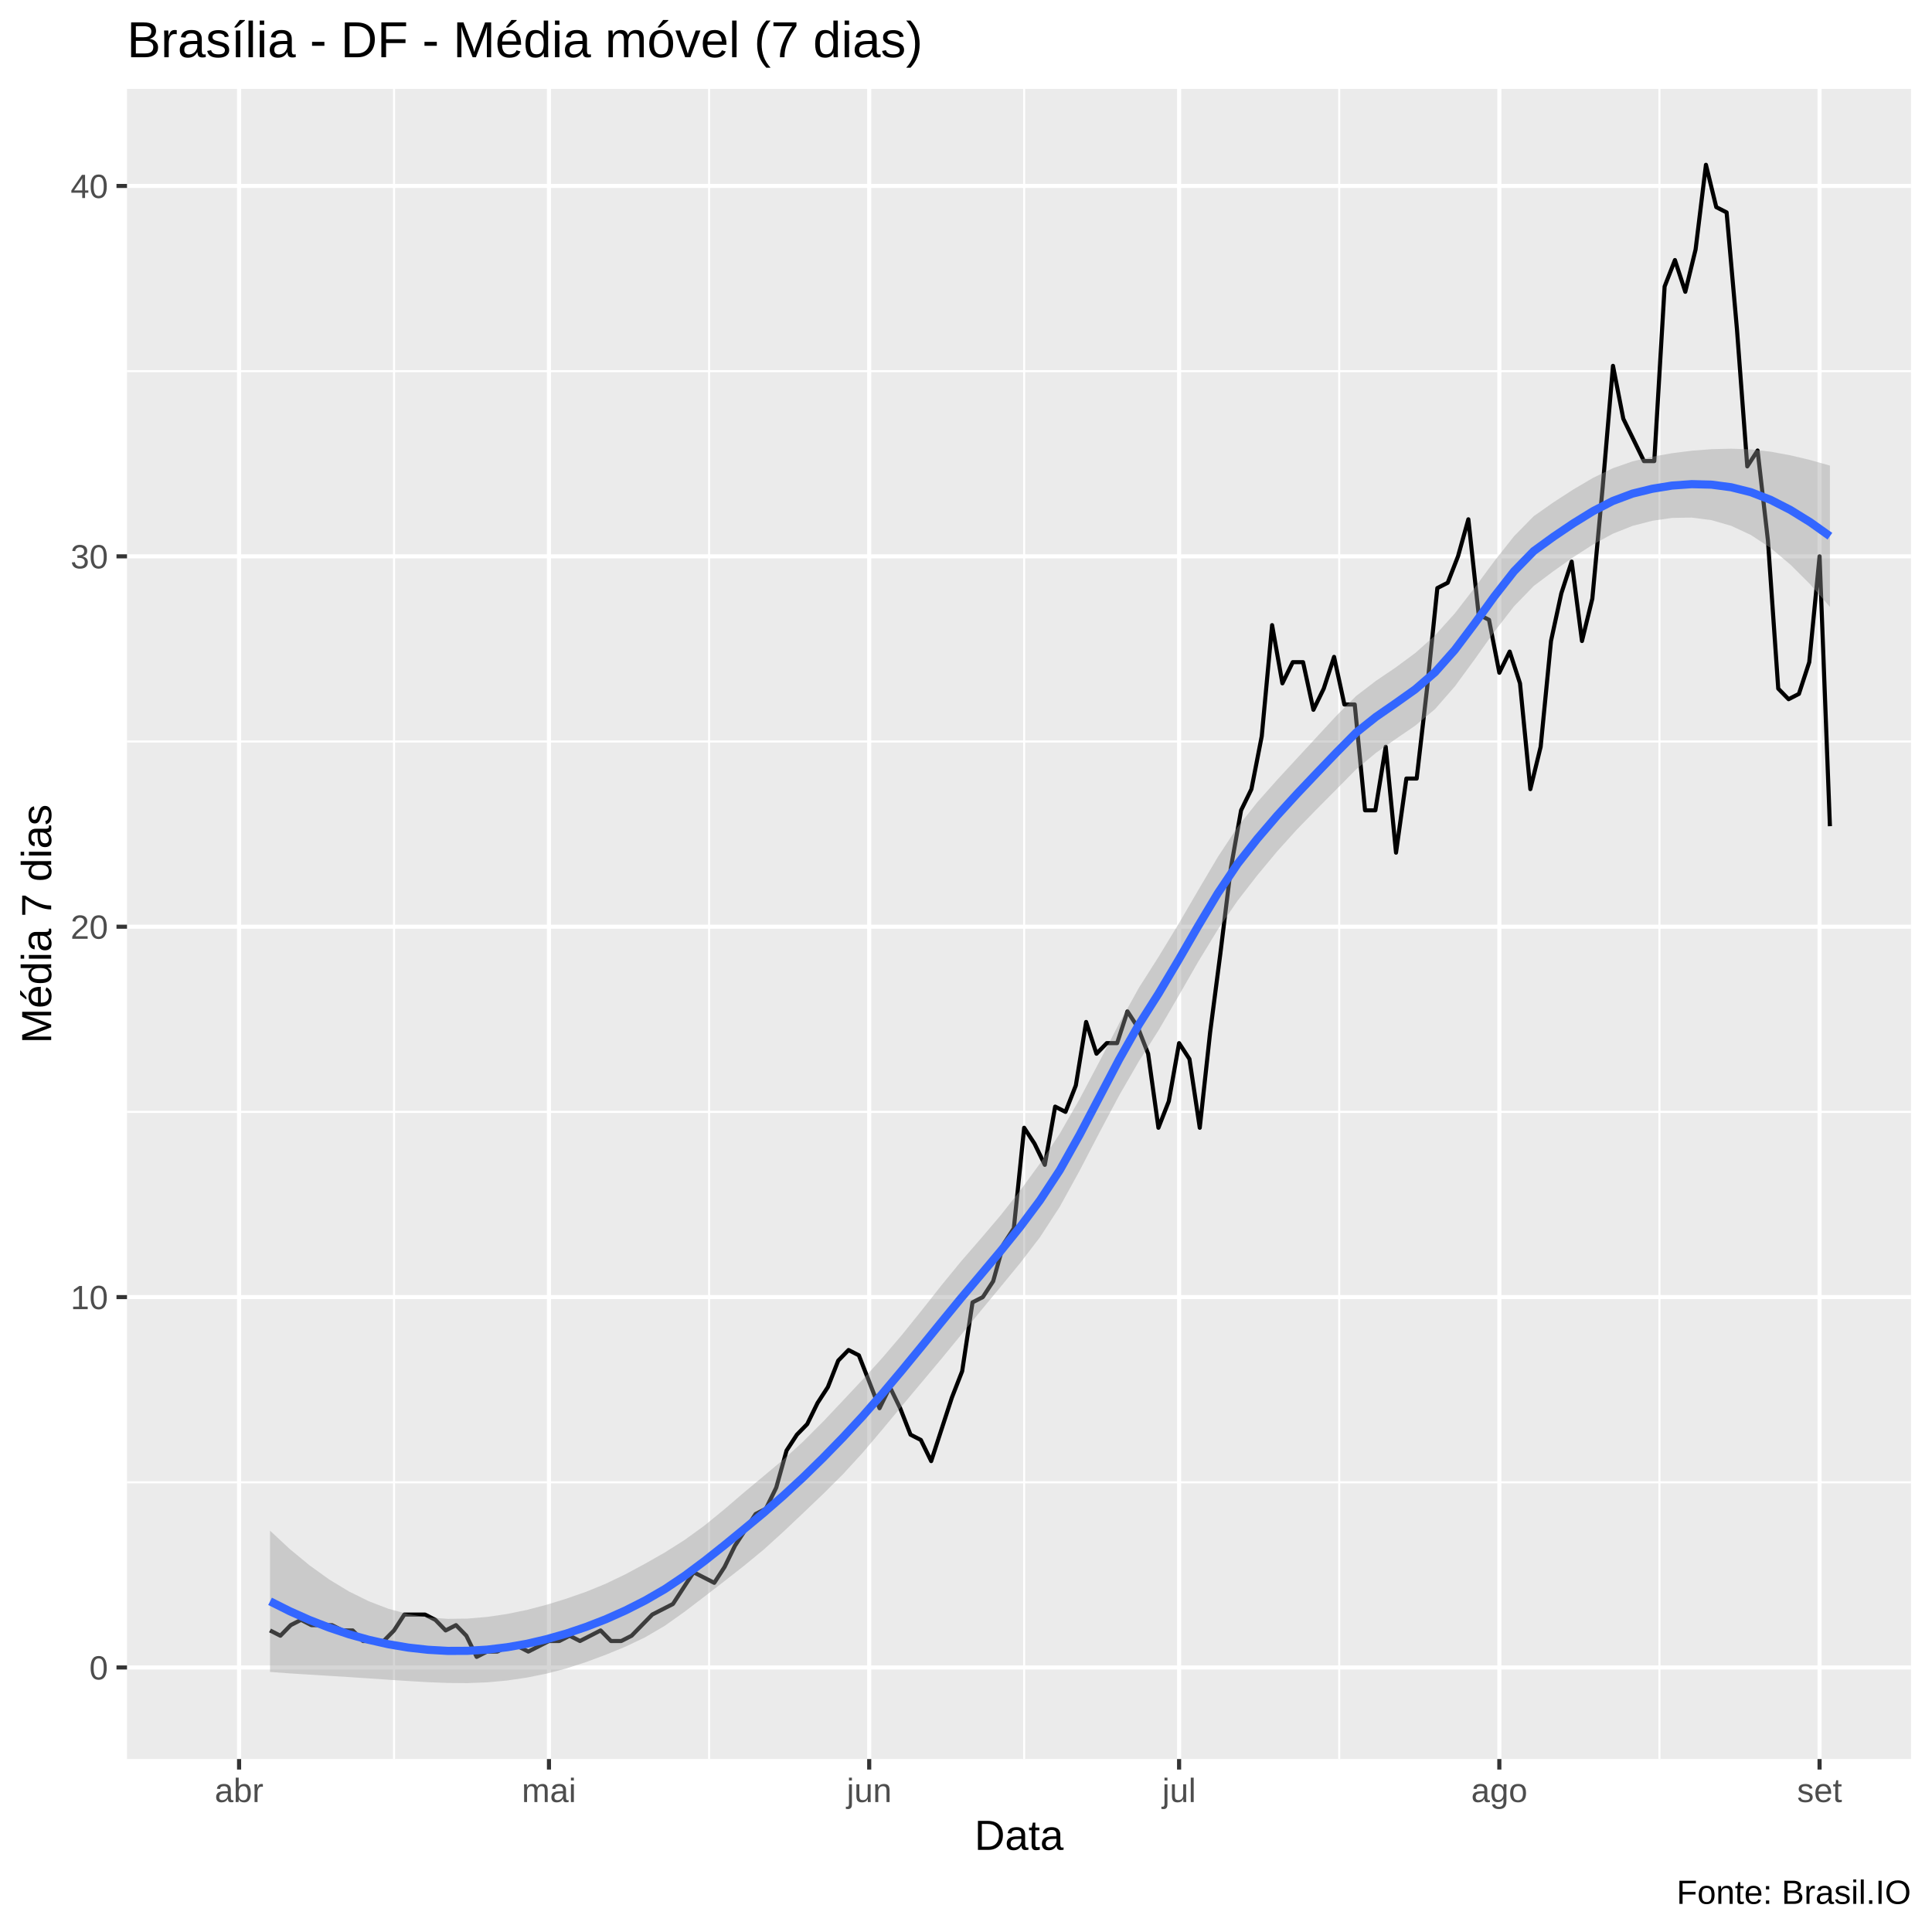
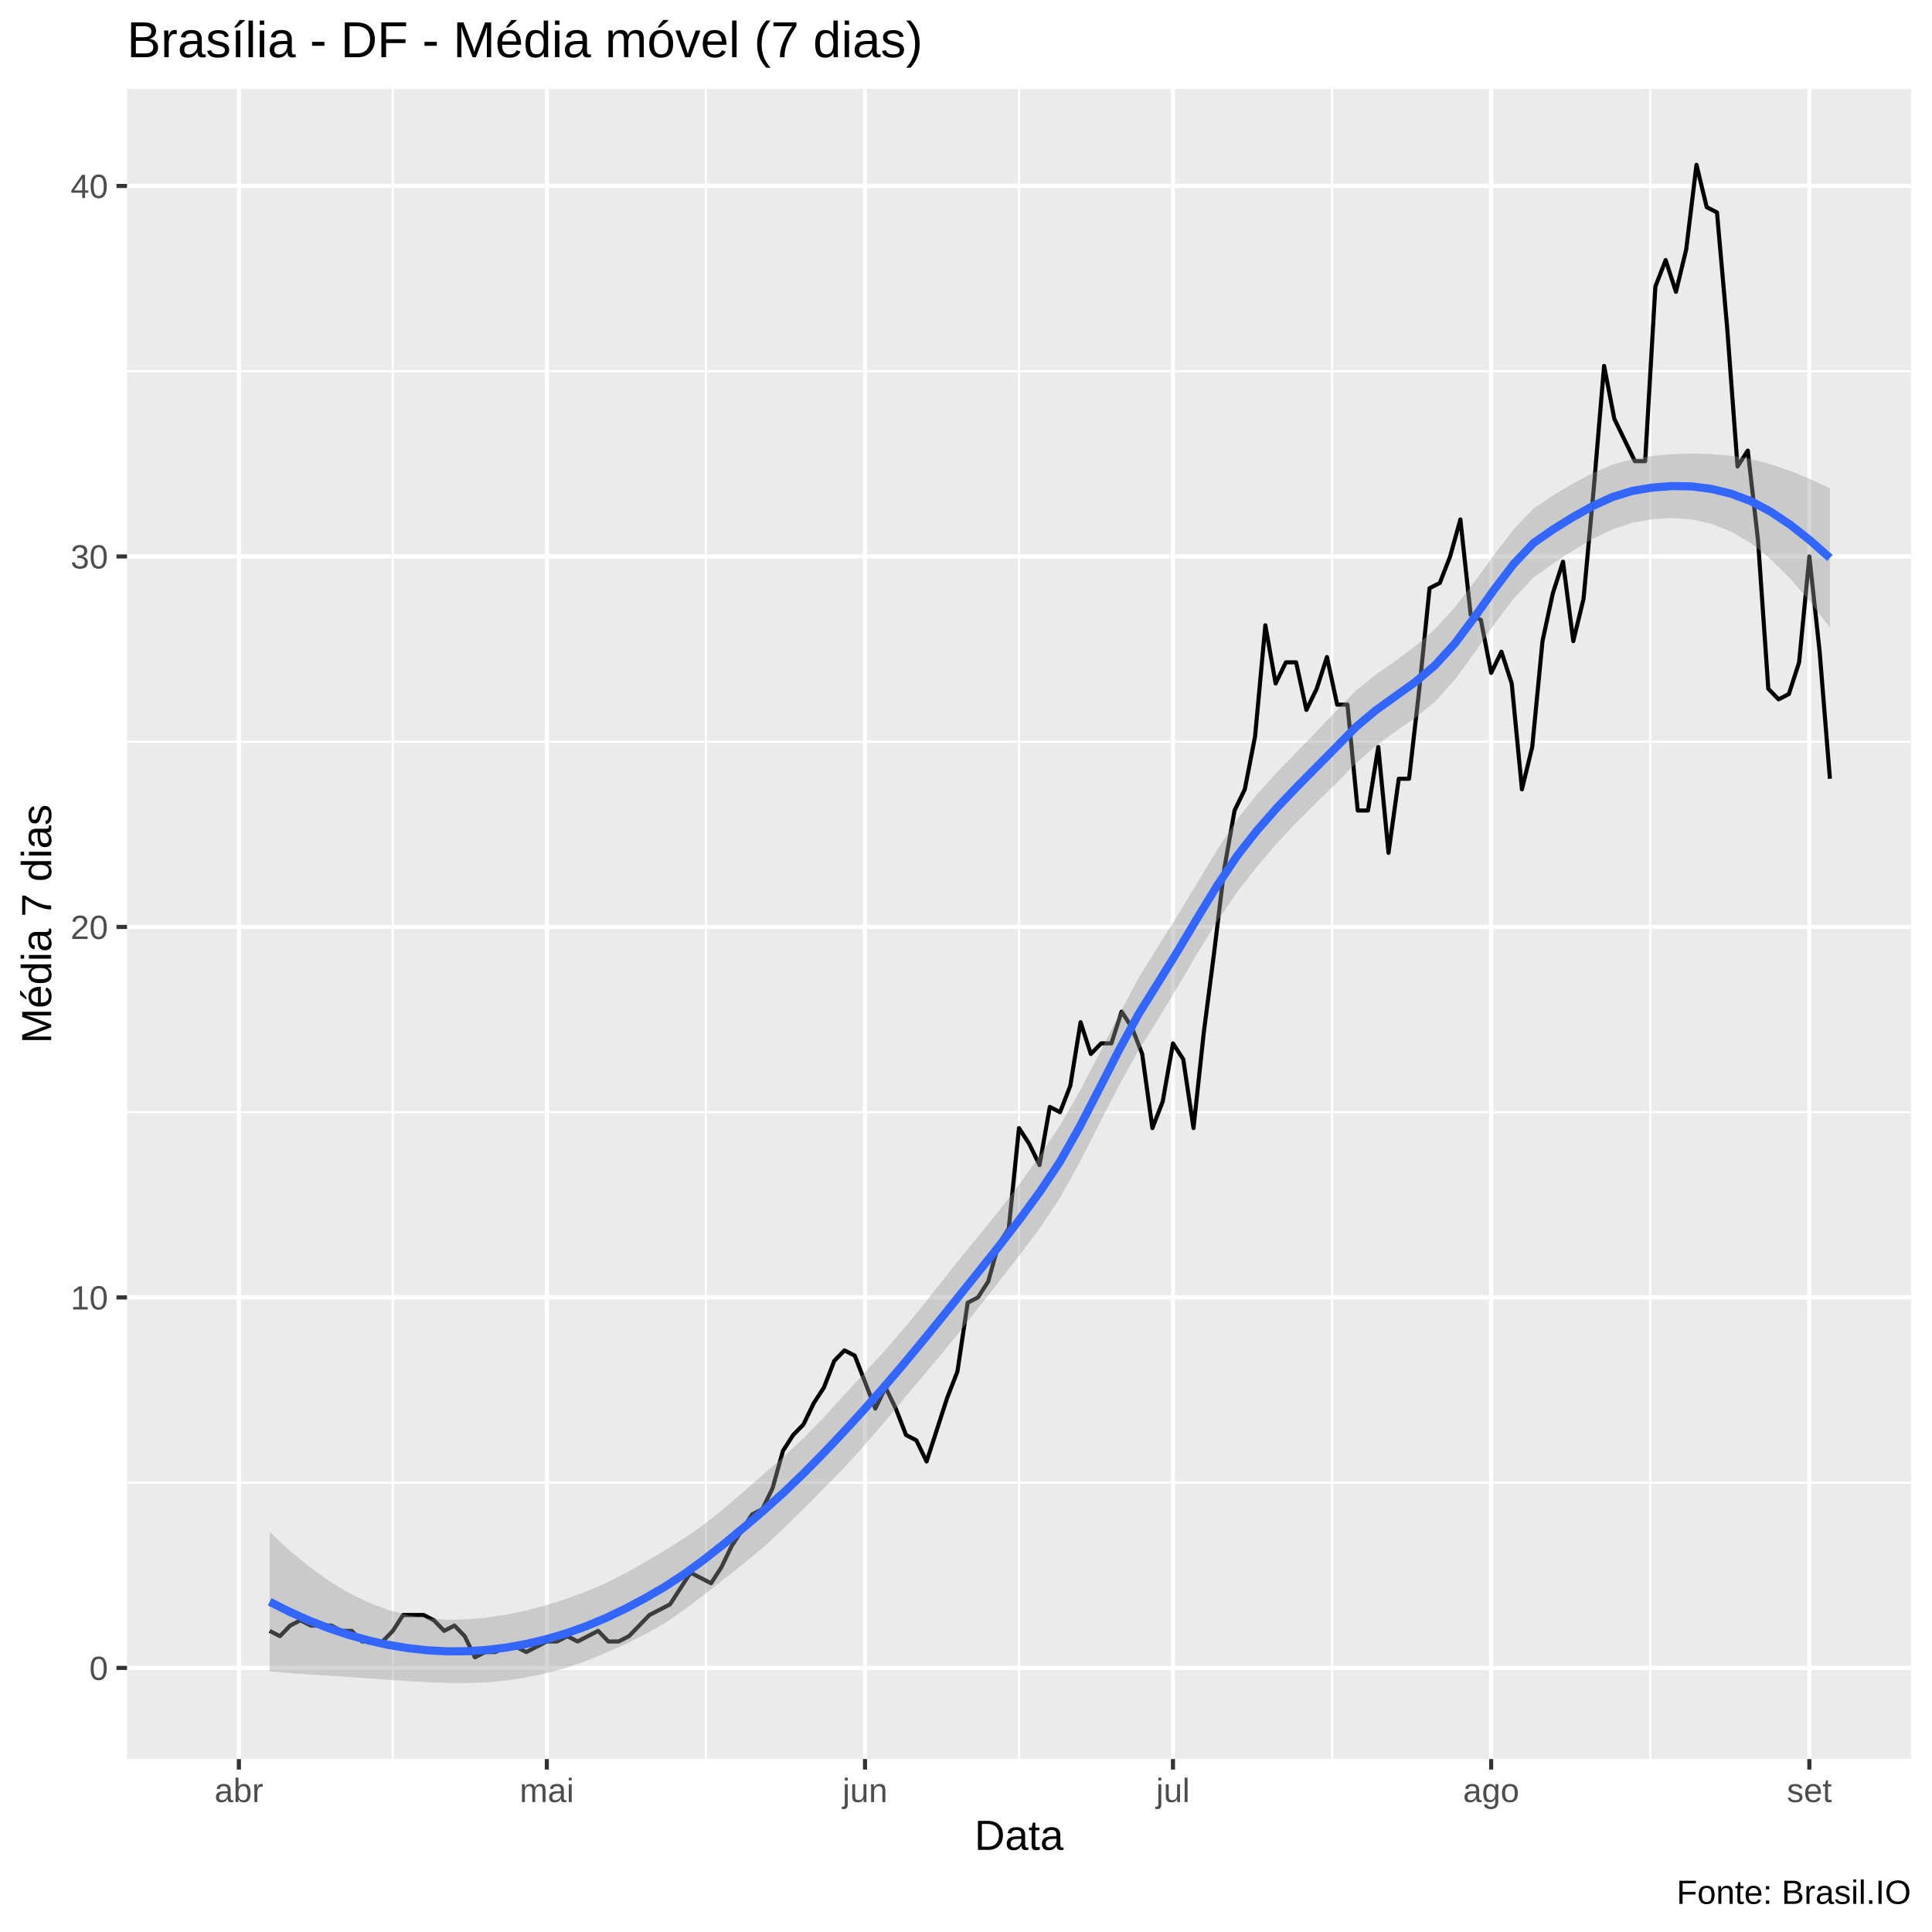
<svg xmlns="http://www.w3.org/2000/svg" viewBox="0 0 504.00 504.00">
  <defs>
    <style type="text/css">
    line, polyline, polygon, path, rect, circle {
      fill: none;
      stroke: #000000;
      stroke-linecap: round;
      stroke-linejoin: round;
      stroke-miterlimit: 10.00;
    }
  </style>
  </defs>
  <rect width="100%" height="100%" style="stroke: none; fill: #FFFFFF;" />
  <rect x="0.00" y="0.00" width="504.00" height="504.00" style="stroke-width: 1.07; stroke: #FFFFFF; fill: #FFFFFF;" />
  <defs>
    <clipPath id="cpMzMuMTN8NDk4LjUyfDQ1OC44OHwyMy4xOQ==">
      <rect x="33.13" y="23.19" width="465.39" height="435.69" />
    </clipPath>
  </defs>
  <rect x="33.13" y="23.19" width="465.39" height="435.69" style="stroke-width: 1.07; stroke: none; fill: #EBEBEB;" clip-path="url(#cpMzMuMTN8NDk4LjUyfDQ1OC44OHwyMy4xOQ==)" />
-   <polyline points="33.13,386.68 498.52,386.68 " style="stroke-width: 0.53; stroke: #FFFFFF; stroke-linecap: butt;" clip-path="url(#cpMzMuMTN8NDk4LjUyfDQ1OC44OHwyMy4xOQ==)" />
-   <polyline points="33.13,290.06 498.52,290.06 " style="stroke-width: 0.53; stroke: #FFFFFF; stroke-linecap: butt;" clip-path="url(#cpMzMuMTN8NDk4LjUyfDQ1OC44OHwyMy4xOQ==)" />
-   <polyline points="33.13,193.44 498.52,193.44 " style="stroke-width: 0.53; stroke: #FFFFFF; stroke-linecap: butt;" clip-path="url(#cpMzMuMTN8NDk4LjUyfDQ1OC44OHwyMy4xOQ==)" />
-   <polyline points="33.13,96.82 498.52,96.82 " style="stroke-width: 0.53; stroke: #FFFFFF; stroke-linecap: butt;" clip-path="url(#cpMzMuMTN8NDk4LjUyfDQ1OC44OHwyMy4xOQ==)" />
-   <polyline points="102.79,458.88 102.79,23.19 " style="stroke-width: 0.53; stroke: #FFFFFF; stroke-linecap: butt;" clip-path="url(#cpMzMuMTN8NDk4LjUyfDQ1OC44OHwyMy4xOQ==)" />
-   <polyline points="184.98,458.88 184.98,23.19 " style="stroke-width: 0.53; stroke: #FFFFFF; stroke-linecap: butt;" clip-path="url(#cpMzMuMTN8NDk4LjUyfDQ1OC44OHwyMy4xOQ==)" />
-   <polyline points="267.17,458.88 267.17,23.19 " style="stroke-width: 0.53; stroke: #FFFFFF; stroke-linecap: butt;" clip-path="url(#cpMzMuMTN8NDk4LjUyfDQ1OC44OHwyMy4xOQ==)" />
-   <polyline points="349.36,458.88 349.36,23.19 " style="stroke-width: 0.53; stroke: #FFFFFF; stroke-linecap: butt;" clip-path="url(#cpMzMuMTN8NDk4LjUyfDQ1OC44OHwyMy4xOQ==)" />
-   <polyline points="432.90,458.88 432.90,23.19 " style="stroke-width: 0.53; stroke: #FFFFFF; stroke-linecap: butt;" clip-path="url(#cpMzMuMTN8NDk4LjUyfDQ1OC44OHwyMy4xOQ==)" />
-   <polyline points="33.13,434.99 498.52,434.99 " style="stroke-width: 1.07; stroke: #FFFFFF; stroke-linecap: butt;" clip-path="url(#cpMzMuMTN8NDk4LjUyfDQ1OC44OHwyMy4xOQ==)" />
-   <polyline points="33.13,338.37 498.52,338.37 " style="stroke-width: 1.07; stroke: #FFFFFF; stroke-linecap: butt;" clip-path="url(#cpMzMuMTN8NDk4LjUyfDQ1OC44OHwyMy4xOQ==)" />
-   <polyline points="33.13,241.75 498.52,241.75 " style="stroke-width: 1.07; stroke: #FFFFFF; stroke-linecap: butt;" clip-path="url(#cpMzMuMTN8NDk4LjUyfDQ1OC44OHwyMy4xOQ==)" />
-   <polyline points="33.13,145.13 498.52,145.13 " style="stroke-width: 1.07; stroke: #FFFFFF; stroke-linecap: butt;" clip-path="url(#cpMzMuMTN8NDk4LjUyfDQ1OC44OHwyMy4xOQ==)" />
+   <polyline points="33.13,386.79 498.52,386.79 " style="stroke-width: 0.53; stroke: #FFFFFF; stroke-linecap: butt;" clip-path="url(#cpMzMuMTN8NDk4LjUyfDQ1OC44OHwyMy4xOQ==)" />
+   <polyline points="33.13,290.14 498.52,290.14 " style="stroke-width: 0.53; stroke: #FFFFFF; stroke-linecap: butt;" clip-path="url(#cpMzMuMTN8NDk4LjUyfDQ1OC44OHwyMy4xOQ==)" />
+   <polyline points="33.13,193.49 498.52,193.49 " style="stroke-width: 0.53; stroke: #FFFFFF; stroke-linecap: butt;" clip-path="url(#cpMzMuMTN8NDk4LjUyfDQ1OC44OHwyMy4xOQ==)" />
+   <polyline points="33.13,96.84 498.52,96.84 " style="stroke-width: 0.53; stroke: #FFFFFF; stroke-linecap: butt;" clip-path="url(#cpMzMuMTN8NDk4LjUyfDQ1OC44OHwyMy4xOQ==)" />
+   <polyline points="102.48,458.88 102.48,23.19 " style="stroke-width: 0.53; stroke: #FFFFFF; stroke-linecap: butt;" clip-path="url(#cpMzMuMTN8NDk4LjUyfDQ1OC44OHwyMy4xOQ==)" />
+   <polyline points="184.15,458.88 184.15,23.19 " style="stroke-width: 0.53; stroke: #FFFFFF; stroke-linecap: butt;" clip-path="url(#cpMzMuMTN8NDk4LjUyfDQ1OC44OHwyMy4xOQ==)" />
+   <polyline points="265.82,458.88 265.82,23.19 " style="stroke-width: 0.53; stroke: #FFFFFF; stroke-linecap: butt;" clip-path="url(#cpMzMuMTN8NDk4LjUyfDQ1OC44OHwyMy4xOQ==)" />
+   <polyline points="347.50,458.88 347.50,23.19 " style="stroke-width: 0.53; stroke: #FFFFFF; stroke-linecap: butt;" clip-path="url(#cpMzMuMTN8NDk4LjUyfDQ1OC44OHwyMy4xOQ==)" />
+   <polyline points="430.51,458.88 430.51,23.19 " style="stroke-width: 0.53; stroke: #FFFFFF; stroke-linecap: butt;" clip-path="url(#cpMzMuMTN8NDk4LjUyfDQ1OC44OHwyMy4xOQ==)" />
+   <polyline points="33.13,435.11 498.52,435.11 " style="stroke-width: 1.07; stroke: #FFFFFF; stroke-linecap: butt;" clip-path="url(#cpMzMuMTN8NDk4LjUyfDQ1OC44OHwyMy4xOQ==)" />
+   <polyline points="33.13,338.46 498.52,338.46 " style="stroke-width: 1.07; stroke: #FFFFFF; stroke-linecap: butt;" clip-path="url(#cpMzMuMTN8NDk4LjUyfDQ1OC44OHwyMy4xOQ==)" />
+   <polyline points="33.13,241.81 498.52,241.81 " style="stroke-width: 1.07; stroke: #FFFFFF; stroke-linecap: butt;" clip-path="url(#cpMzMuMTN8NDk4LjUyfDQ1OC44OHwyMy4xOQ==)" />
+   <polyline points="33.13,145.16 498.52,145.16 " style="stroke-width: 1.07; stroke: #FFFFFF; stroke-linecap: butt;" clip-path="url(#cpMzMuMTN8NDk4LjUyfDQ1OC44OHwyMy4xOQ==)" />
  <polyline points="33.13,48.51 498.52,48.51 " style="stroke-width: 1.07; stroke: #FFFFFF; stroke-linecap: butt;" clip-path="url(#cpMzMuMTN8NDk4LjUyfDQ1OC44OHwyMy4xOQ==)" />
-   <polyline points="62.37,458.88 62.37,23.19 " style="stroke-width: 1.07; stroke: #FFFFFF; stroke-linecap: butt;" clip-path="url(#cpMzMuMTN8NDk4LjUyfDQ1OC44OHwyMy4xOQ==)" />
-   <polyline points="143.21,458.88 143.21,23.19 " style="stroke-width: 1.07; stroke: #FFFFFF; stroke-linecap: butt;" clip-path="url(#cpMzMuMTN8NDk4LjUyfDQ1OC44OHwyMy4xOQ==)" />
-   <polyline points="226.75,458.88 226.75,23.19 " style="stroke-width: 1.07; stroke: #FFFFFF; stroke-linecap: butt;" clip-path="url(#cpMzMuMTN8NDk4LjUyfDQ1OC44OHwyMy4xOQ==)" />
-   <polyline points="307.59,458.88 307.59,23.19 " style="stroke-width: 1.07; stroke: #FFFFFF; stroke-linecap: butt;" clip-path="url(#cpMzMuMTN8NDk4LjUyfDQ1OC44OHwyMy4xOQ==)" />
-   <polyline points="391.13,458.88 391.13,23.19 " style="stroke-width: 1.07; stroke: #FFFFFF; stroke-linecap: butt;" clip-path="url(#cpMzMuMTN8NDk4LjUyfDQ1OC44OHwyMy4xOQ==)" />
-   <polyline points="474.67,458.88 474.67,23.19 " style="stroke-width: 1.07; stroke: #FFFFFF; stroke-linecap: butt;" clip-path="url(#cpMzMuMTN8NDk4LjUyfDQ1OC44OHwyMy4xOQ==)" />
-   <polyline points="70.45,425.33 73.15,426.71 75.84,423.95 78.54,422.57 81.23,423.95 83.92,423.95 86.62,423.95 89.31,425.33 92.01,425.33 94.70,428.09 97.40,428.09 100.09,428.09 102.79,425.33 105.48,421.19 108.18,421.19 110.87,421.19 113.57,422.57 116.26,425.33 118.96,423.95 121.65,426.71 124.35,432.23 127.04,430.85 129.74,430.85 132.43,429.47 135.13,429.47 137.82,430.85 140.52,429.47 143.21,428.09 145.91,428.09 148.60,426.71 151.30,428.09 153.99,426.71 156.68,425.33 159.38,428.09 162.07,428.09 164.77,426.71 167.46,423.95 170.16,421.19 172.85,419.81 175.55,418.43 178.24,414.29 180.94,410.15 183.63,411.53 186.33,412.91 189.02,408.77 191.72,403.25 194.41,399.11 197.11,394.96 199.80,393.58 202.50,388.06 205.19,378.40 207.89,374.26 210.58,371.50 213.28,365.98 215.97,361.84 218.67,354.94 221.36,352.18 224.05,353.56 226.75,360.46 229.44,367.36 232.14,361.84 234.83,367.36 237.53,374.26 240.22,375.64 242.92,381.16 245.61,372.88 248.31,364.60 251.00,357.70 253.70,339.75 256.39,338.37 259.09,334.23 261.78,324.57 264.48,320.43 267.17,294.20 269.87,298.34 272.56,303.87 275.26,288.68 277.95,290.06 280.65,283.16 283.34,266.60 286.04,274.88 288.73,272.12 291.42,272.12 294.12,263.84 296.81,267.98 299.51,274.88 302.20,294.20 304.90,287.30 307.59,272.12 310.29,276.26 312.98,294.20 315.68,269.36 318.37,248.65 321.07,226.57 323.76,211.39 326.46,205.86 329.15,192.06 331.85,163.08 334.54,178.26 337.24,172.74 339.93,172.74 342.63,185.16 345.32,179.64 348.02,171.36 350.71,183.78 353.41,183.78 356.10,211.39 358.79,211.39 361.49,194.82 364.18,222.43 366.88,203.10 369.57,203.10 372.27,179.64 374.96,153.41 377.66,152.03 380.35,145.13 383.05,135.47 385.74,160.31 388.44,161.70 391.13,175.50 393.83,169.98 396.52,178.26 399.22,205.86 401.91,194.82 404.61,167.22 407.30,154.79 410.00,146.51 412.69,167.22 415.39,156.17 418.08,127.19 420.78,95.44 423.47,109.24 426.17,114.77 428.86,120.29 431.55,120.29 434.25,74.74 436.94,67.84 439.64,76.12 442.33,65.07 445.03,42.99 447.72,54.03 450.42,55.41 453.11,85.78 455.81,121.67 458.50,117.53 461.20,140.99 463.89,179.64 466.59,182.40 469.28,181.02 471.98,172.74 474.67,145.13 477.37,215.53 " style="stroke-width: 1.07; stroke-linecap: butt;" clip-path="url(#cpMzMuMTN8NDk4LjUyfDQ1OC44OHwyMy4xOQ==)" />
-   <polygon points="70.45,399.31 75.60,404.10 80.75,408.35 85.90,412.05 91.05,415.17 96.21,417.72 101.36,419.69 106.51,421.08 111.66,421.94 116.81,422.31 121.96,422.24 127.11,421.80 132.26,421.04 137.41,419.99 142.56,418.64 147.71,417.05 152.86,415.26 158.02,413.15 163.17,410.67 168.32,407.90 173.47,404.97 178.62,401.71 183.77,397.97 188.92,393.77 194.07,389.35 199.22,385.06 204.37,380.74 209.52,376.06 214.67,370.91 219.82,365.45 224.98,359.95 230.13,354.27 235.28,348.24 240.43,341.85 245.58,335.32 250.73,329.03 255.88,323.10 261.03,317.04 266.18,310.52 271.33,303.48 276.48,295.70 281.63,286.72 286.79,276.95 291.94,267.00 297.09,257.71 302.24,249.60 307.39,241.13 312.54,232.29 317.69,223.57 322.84,215.75 327.99,209.28 333.14,203.47 338.29,197.89 343.44,192.32 348.60,186.75 353.75,181.58 358.90,177.64 364.05,174.15 369.20,170.35 374.35,165.76 379.50,160.03 384.65,153.38 389.80,146.42 394.95,139.90 400.10,134.66 405.25,131.04 410.41,127.70 415.56,124.67 420.71,122.16 425.86,120.36 431.01,119.15 436.16,118.23 441.31,117.58 446.46,117.18 451.61,117.05 456.76,117.23 461.91,117.83 467.06,118.78 472.22,120.00 477.37,121.46 477.37,158.31 472.22,152.44 467.06,147.29 461.91,142.96 456.76,139.56 451.61,137.17 446.46,135.69 441.31,135.02 436.16,135.11 431.01,135.86 425.86,137.19 420.71,139.25 415.56,142.05 410.41,145.37 405.25,149.00 400.10,152.87 394.95,158.19 389.80,164.82 384.65,172.07 379.50,179.10 374.35,184.99 369.20,189.30 364.05,192.82 358.90,196.43 353.75,200.72 348.60,205.95 343.44,211.14 338.29,216.43 333.14,222.14 327.99,228.34 322.84,234.98 317.69,242.50 312.54,250.95 307.39,259.93 302.24,268.76 297.09,276.88 291.94,285.80 286.79,295.49 281.63,305.41 276.48,314.78 271.33,322.71 266.18,329.43 261.03,335.70 255.88,341.92 250.73,348.21 245.58,354.48 240.43,360.62 235.28,366.77 230.13,372.97 224.98,379.05 219.82,384.67 214.67,389.79 209.52,394.71 204.37,399.58 199.22,404.25 194.07,408.49 188.92,412.52 183.77,416.50 178.62,420.43 173.47,424.09 168.32,427.11 163.17,429.56 158.02,431.68 152.86,433.59 147.71,435.26 142.56,436.60 137.41,437.64 132.26,438.40 127.11,438.87 121.96,439.07 116.81,439.03 111.66,438.83 106.51,438.53 101.36,438.19 96.21,437.84 91.05,437.50 85.90,437.18 80.75,436.86 75.60,436.54 70.45,436.16 " style="stroke-width: 0.00; stroke: none; fill: #999999; fill-opacity: 0.40;" clip-path="url(#cpMzMuMTN8NDk4LjUyfDQ1OC44OHwyMy4xOQ==)" />
-   <polyline points="70.45,399.31 75.60,404.10 80.75,408.35 85.90,412.05 91.05,415.17 96.21,417.72 101.36,419.69 106.51,421.08 111.66,421.94 116.81,422.31 121.96,422.24 127.11,421.80 132.26,421.04 137.41,419.99 142.56,418.64 147.71,417.05 152.86,415.26 158.02,413.15 163.17,410.67 168.32,407.90 173.47,404.97 178.62,401.71 183.77,397.97 188.92,393.77 194.07,389.35 199.22,385.06 204.37,380.74 209.52,376.06 214.67,370.91 219.82,365.45 224.98,359.95 230.13,354.27 235.28,348.24 240.43,341.85 245.58,335.32 250.73,329.03 255.88,323.10 261.03,317.04 266.18,310.52 271.33,303.48 276.48,295.70 281.63,286.72 286.79,276.95 291.94,267.00 297.09,257.71 302.24,249.60 307.39,241.13 312.54,232.29 317.69,223.57 322.84,215.75 327.99,209.28 333.14,203.47 338.29,197.89 343.44,192.32 348.60,186.75 353.75,181.58 358.90,177.64 364.05,174.15 369.20,170.35 374.35,165.76 379.50,160.03 384.65,153.38 389.80,146.42 394.95,139.90 400.10,134.66 405.25,131.04 410.41,127.70 415.56,124.67 420.71,122.16 425.86,120.36 431.01,119.15 436.16,118.23 441.31,117.58 446.46,117.18 451.61,117.05 456.76,117.23 461.91,117.83 467.06,118.78 472.22,120.00 477.37,121.46 " style="stroke-width: 2.13; stroke: none;" clip-path="url(#cpMzMuMTN8NDk4LjUyfDQ1OC44OHwyMy4xOQ==)" />
-   <polyline points="477.37,158.31 472.22,152.44 467.06,147.29 461.91,142.96 456.76,139.56 451.61,137.17 446.46,135.69 441.31,135.02 436.16,135.11 431.01,135.86 425.86,137.19 420.71,139.25 415.56,142.05 410.41,145.37 405.25,149.00 400.10,152.87 394.95,158.19 389.80,164.82 384.65,172.07 379.50,179.10 374.35,184.99 369.20,189.30 364.05,192.82 358.90,196.43 353.75,200.72 348.60,205.95 343.44,211.14 338.29,216.43 333.14,222.14 327.99,228.34 322.84,234.98 317.69,242.50 312.54,250.95 307.39,259.93 302.24,268.76 297.09,276.88 291.94,285.80 286.79,295.49 281.63,305.41 276.48,314.78 271.33,322.71 266.18,329.43 261.03,335.70 255.88,341.92 250.73,348.21 245.58,354.48 240.43,360.62 235.28,366.77 230.13,372.97 224.98,379.05 219.82,384.67 214.67,389.79 209.52,394.71 204.37,399.58 199.22,404.25 194.07,408.49 188.92,412.52 183.77,416.50 178.62,420.43 173.47,424.09 168.32,427.11 163.17,429.56 158.02,431.68 152.86,433.59 147.71,435.26 142.56,436.60 137.41,437.64 132.26,438.40 127.11,438.87 121.96,439.07 116.81,439.03 111.66,438.83 106.51,438.53 101.36,438.19 96.21,437.84 91.05,437.50 85.90,437.18 80.75,436.86 75.60,436.54 70.45,436.16 " style="stroke-width: 2.13; stroke: none;" clip-path="url(#cpMzMuMTN8NDk4LjUyfDQ1OC44OHwyMy4xOQ==)" />
-   <polyline points="70.45,417.74 75.60,420.32 80.75,422.61 85.90,424.61 91.05,426.34 96.21,427.78 101.36,428.94 106.51,429.81 111.66,430.38 116.81,430.67 121.96,430.65 127.11,430.34 132.26,429.72 137.41,428.82 142.56,427.62 147.71,426.16 152.86,424.42 158.02,422.42 163.17,420.12 168.32,417.51 173.47,414.53 178.62,411.07 183.77,407.23 188.92,403.14 194.07,398.92 199.22,394.65 204.37,390.16 209.52,385.39 214.67,380.35 219.82,375.06 224.98,369.50 230.13,363.62 235.28,357.50 240.43,351.23 245.58,344.90 250.73,338.62 255.88,332.51 261.03,326.37 266.18,319.98 271.33,313.09 276.48,305.24 281.63,296.06 286.79,286.22 291.94,276.40 297.09,267.29 302.24,259.18 307.39,250.53 312.54,241.62 317.69,233.03 322.84,225.36 327.99,218.81 333.14,212.80 338.29,207.16 343.44,201.73 348.60,196.35 353.75,191.15 358.90,187.04 364.05,183.48 369.20,179.82 374.35,175.37 379.50,169.56 384.65,162.72 389.80,155.62 394.95,149.05 400.10,143.76 405.25,140.02 410.41,136.54 415.56,133.36 420.71,130.70 425.86,128.77 431.01,127.51 436.16,126.67 441.31,126.30 446.46,126.43 451.61,127.11 456.76,128.40 461.91,130.40 467.06,133.03 472.22,136.22 477.37,139.88 " style="stroke-width: 2.13; stroke: #3366FF; stroke-linecap: butt;" clip-path="url(#cpMzMuMTN8NDk4LjUyfDQ1OC44OHwyMy4xOQ==)" />
+   <polyline points="62.32,458.88 62.32,23.19 " style="stroke-width: 1.07; stroke: #FFFFFF; stroke-linecap: butt;" clip-path="url(#cpMzMuMTN8NDk4LjUyfDQ1OC44OHwyMy4xOQ==)" />
+   <polyline points="142.65,458.88 142.65,23.19 " style="stroke-width: 1.07; stroke: #FFFFFF; stroke-linecap: butt;" clip-path="url(#cpMzMuMTN8NDk4LjUyfDQ1OC44OHwyMy4xOQ==)" />
+   <polyline points="225.66,458.88 225.66,23.19 " style="stroke-width: 1.07; stroke: #FFFFFF; stroke-linecap: butt;" clip-path="url(#cpMzMuMTN8NDk4LjUyfDQ1OC44OHwyMy4xOQ==)" />
+   <polyline points="305.99,458.88 305.99,23.19 " style="stroke-width: 1.07; stroke: #FFFFFF; stroke-linecap: butt;" clip-path="url(#cpMzMuMTN8NDk4LjUyfDQ1OC44OHwyMy4xOQ==)" />
+   <polyline points="389.00,458.88 389.00,23.19 " style="stroke-width: 1.07; stroke: #FFFFFF; stroke-linecap: butt;" clip-path="url(#cpMzMuMTN8NDk4LjUyfDQ1OC44OHwyMy4xOQ==)" />
+   <polyline points="472.01,458.88 472.01,23.19 " style="stroke-width: 1.07; stroke: #FFFFFF; stroke-linecap: butt;" clip-path="url(#cpMzMuMTN8NDk4LjUyfDQ1OC44OHwyMy4xOQ==)" />
+   <polyline points="70.35,425.44 73.03,426.83 75.70,424.06 78.38,422.68 81.06,424.06 83.74,424.06 86.42,424.06 89.09,425.44 91.77,425.44 94.45,428.21 97.13,428.21 99.80,428.21 102.48,425.44 105.16,421.30 107.84,421.30 110.51,421.30 113.19,422.68 115.87,425.44 118.55,424.06 121.23,426.83 123.90,432.35 126.58,430.97 129.26,430.97 131.94,429.59 134.61,429.59 137.29,430.97 139.97,429.59 142.65,428.21 145.33,428.21 148.00,426.83 150.68,428.21 153.36,426.83 156.04,425.44 158.71,428.21 161.39,428.21 164.07,426.83 166.75,424.06 169.43,421.30 172.10,419.92 174.78,418.54 177.46,414.40 180.14,410.26 182.81,411.64 185.49,413.02 188.17,408.88 190.85,403.35 193.53,399.21 196.20,395.07 198.88,393.69 201.56,388.17 204.24,378.50 206.91,374.36 209.59,371.60 212.27,366.07 214.95,361.93 217.62,355.03 220.30,352.27 222.98,353.65 225.66,360.55 228.34,367.46 231.01,361.93 233.69,367.46 236.37,374.36 239.05,375.74 241.72,381.26 244.40,372.98 247.08,364.69 249.76,357.79 252.44,339.84 255.11,338.46 257.79,334.32 260.47,324.65 263.15,320.51 265.82,294.28 268.50,298.42 271.18,303.94 273.86,288.76 276.54,290.14 279.21,283.23 281.89,266.66 284.57,274.95 287.25,272.19 289.92,272.19 292.60,263.90 295.28,268.04 297.96,274.95 300.63,294.28 303.31,287.37 305.99,272.19 308.67,276.33 311.35,294.28 314.02,269.43 316.70,248.71 319.38,226.62 322.06,211.44 324.73,205.91 327.41,192.11 330.09,163.11 332.77,178.30 335.45,172.78 338.12,172.78 340.80,185.20 343.48,179.68 346.16,171.40 348.83,183.82 351.51,183.82 354.19,211.44 356.87,211.44 359.55,194.87 362.22,222.48 364.90,203.15 367.58,203.15 370.26,179.68 372.93,153.45 375.61,152.07 378.29,145.16 380.97,135.50 383.65,160.35 386.32,161.73 389.00,175.54 391.68,170.01 394.36,178.30 397.03,205.91 399.71,194.87 402.39,167.25 405.07,154.83 407.74,146.54 410.42,167.25 413.10,156.21 415.78,127.21 418.46,95.46 421.13,109.26 423.81,114.79 426.49,120.31 429.17,120.31 431.84,74.75 434.52,67.84 437.20,76.13 439.88,65.08 442.56,42.99 445.23,54.04 447.91,55.42 450.59,85.79 453.27,121.69 455.94,117.55 458.62,141.02 461.30,179.68 463.98,182.44 466.66,181.06 469.33,172.78 472.01,145.16 474.69,170.01 477.37,203.15 " style="stroke-width: 1.07; stroke-linecap: butt;" clip-path="url(#cpMzMuMTN8NDk4LjUyfDQ1OC44OHwyMy4xOQ==)" />
+   <polygon points="70.35,399.65 75.50,404.44 80.65,408.69 85.80,412.39 90.96,415.50 96.11,418.03 101.26,419.98 106.41,421.36 111.57,422.19 116.72,422.54 121.87,422.44 127.02,421.97 132.17,421.19 137.33,420.11 142.48,418.75 147.63,417.11 152.78,415.24 157.93,413.04 163.09,410.44 168.24,407.52 173.39,404.47 178.54,401.26 183.70,397.66 188.85,393.57 194.00,389.11 199.15,384.61 204.30,380.12 209.46,375.32 214.61,370.05 219.76,364.43 224.91,358.79 230.06,353.15 235.22,347.27 240.37,341.03 245.52,334.51 250.67,328.00 255.83,321.74 260.98,315.40 266.13,308.64 271.28,301.43 276.43,293.73 281.59,284.80 286.74,274.94 291.89,264.75 297.04,255.07 302.19,246.77 307.35,238.57 312.50,230.03 317.65,221.52 322.80,213.68 327.95,207.15 333.11,201.49 338.26,196.18 343.41,190.87 348.56,185.46 353.72,180.17 358.87,176.02 364.02,172.42 369.17,168.61 374.32,164.10 379.48,158.49 384.63,151.80 389.78,144.70 394.93,138.00 400.08,132.64 405.24,129.18 410.39,126.12 415.54,123.38 420.69,121.19 425.85,119.74 431.00,118.95 436.15,118.47 441.30,118.30 446.45,118.43 451.61,118.89 456.76,119.75 461.91,121.10 467.06,122.87 472.21,124.98 477.37,127.35 477.37,163.75 472.21,156.99 467.06,150.98 461.91,145.86 456.76,141.73 451.61,138.70 446.45,136.66 441.30,135.49 436.15,135.12 431.00,135.45 425.85,136.37 420.69,138.09 415.54,140.57 410.39,143.59 405.24,146.95 400.08,150.64 394.93,156.07 389.78,162.89 384.63,170.30 379.48,177.37 374.32,183.08 369.17,187.27 364.02,190.85 358.87,194.62 353.72,199.12 348.56,204.37 343.41,209.39 338.26,214.48 333.11,219.99 327.95,226.05 322.80,232.65 317.65,240.14 312.50,248.46 307.35,257.22 302.19,265.75 297.04,273.94 291.89,283.23 286.74,293.24 281.59,303.35 276.43,312.66 271.28,320.36 266.13,327.22 260.98,333.83 255.83,340.43 250.67,347.00 245.52,353.33 240.37,359.46 235.22,365.59 230.06,371.75 224.91,377.75 219.76,383.33 214.61,388.59 209.46,393.77 204.30,398.86 199.15,403.62 194.00,407.89 188.85,411.96 183.70,415.99 178.54,419.91 173.39,423.46 168.24,426.38 163.09,428.91 157.93,431.23 152.78,433.34 147.63,435.11 142.48,436.50 137.33,437.58 132.17,438.38 127.02,438.87 121.87,439.07 116.72,439.03 111.57,438.84 106.41,438.55 101.26,438.21 96.11,437.84 90.96,437.48 85.80,437.14 80.65,436.81 75.50,436.45 70.35,436.05 " style="stroke-width: 0.00; stroke: none; fill: #999999; fill-opacity: 0.40;" clip-path="url(#cpMzMuMTN8NDk4LjUyfDQ1OC44OHwyMy4xOQ==)" />
+   <polyline points="70.35,399.65 75.50,404.44 80.65,408.69 85.80,412.39 90.96,415.50 96.11,418.03 101.26,419.98 106.41,421.36 111.57,422.19 116.72,422.54 121.87,422.44 127.02,421.97 132.17,421.19 137.33,420.11 142.48,418.75 147.63,417.11 152.78,415.24 157.93,413.04 163.09,410.44 168.24,407.52 173.39,404.47 178.54,401.26 183.70,397.66 188.85,393.57 194.00,389.11 199.15,384.61 204.30,380.12 209.46,375.32 214.61,370.05 219.76,364.43 224.91,358.79 230.06,353.15 235.22,347.27 240.37,341.03 245.52,334.51 250.67,328.00 255.83,321.74 260.98,315.40 266.13,308.64 271.28,301.43 276.43,293.73 281.59,284.80 286.74,274.94 291.89,264.75 297.04,255.07 302.19,246.77 307.35,238.57 312.50,230.03 317.65,221.52 322.80,213.68 327.95,207.15 333.11,201.49 338.26,196.18 343.41,190.87 348.56,185.46 353.72,180.17 358.87,176.02 364.02,172.42 369.17,168.61 374.32,164.10 379.48,158.49 384.63,151.80 389.78,144.70 394.93,138.00 400.08,132.64 405.24,129.18 410.39,126.12 415.54,123.38 420.69,121.19 425.85,119.74 431.00,118.95 436.15,118.47 441.30,118.30 446.45,118.43 451.61,118.89 456.76,119.75 461.91,121.10 467.06,122.87 472.21,124.98 477.37,127.35 " style="stroke-width: 2.13; stroke: none;" clip-path="url(#cpMzMuMTN8NDk4LjUyfDQ1OC44OHwyMy4xOQ==)" />
+   <polyline points="477.37,163.75 472.21,156.99 467.06,150.98 461.91,145.86 456.76,141.73 451.61,138.70 446.45,136.66 441.30,135.49 436.15,135.12 431.00,135.45 425.85,136.37 420.69,138.09 415.54,140.57 410.39,143.59 405.24,146.95 400.08,150.64 394.93,156.07 389.78,162.89 384.63,170.30 379.48,177.37 374.32,183.08 369.17,187.27 364.02,190.85 358.87,194.62 353.72,199.12 348.56,204.37 343.41,209.39 338.26,214.48 333.11,219.99 327.95,226.05 322.80,232.65 317.65,240.14 312.50,248.46 307.35,257.22 302.19,265.75 297.04,273.94 291.89,283.23 286.74,293.24 281.59,303.35 276.43,312.66 271.28,320.36 266.13,327.22 260.98,333.83 255.83,340.43 250.67,347.00 245.52,353.33 240.37,359.46 235.22,365.59 230.06,371.75 224.91,377.75 219.76,383.33 214.61,388.59 209.46,393.77 204.30,398.86 199.15,403.62 194.00,407.89 188.85,411.96 183.70,415.99 178.54,419.91 173.39,423.46 168.24,426.38 163.09,428.91 157.93,431.23 152.78,433.34 147.63,435.11 142.48,436.50 137.33,437.58 132.17,438.38 127.02,438.87 121.87,439.07 116.72,439.03 111.57,438.84 106.41,438.55 101.26,438.21 96.11,437.84 90.96,437.48 85.80,437.14 80.65,436.81 75.50,436.45 70.35,436.05 " style="stroke-width: 2.13; stroke: none;" clip-path="url(#cpMzMuMTN8NDk4LjUyfDQ1OC44OHwyMy4xOQ==)" />
+   <polyline points="70.35,417.85 75.50,420.45 80.65,422.75 85.80,424.76 90.96,426.49 96.11,427.94 101.26,429.09 106.41,429.95 111.57,430.52 116.72,430.79 121.87,430.76 127.02,430.42 132.17,429.78 137.33,428.85 142.48,427.62 147.63,426.11 152.78,424.29 157.93,422.14 163.09,419.68 168.24,416.95 173.39,413.96 178.54,410.59 183.70,406.82 188.85,402.77 194.00,398.50 199.15,394.11 204.30,389.49 209.46,384.54 214.61,379.32 219.76,373.88 224.91,368.27 230.06,362.45 235.22,356.43 240.37,350.24 245.52,343.92 250.67,337.50 255.83,331.08 260.98,324.61 266.13,317.93 271.28,310.89 276.43,303.19 281.59,294.07 286.74,284.09 291.89,273.99 297.04,264.51 302.19,256.26 307.35,247.89 312.50,239.25 317.65,230.83 322.80,223.16 327.95,216.60 333.11,210.74 338.26,205.33 343.41,200.13 348.56,194.92 353.72,189.65 358.87,185.32 364.02,181.63 369.17,177.94 374.32,173.59 379.48,167.93 384.63,161.05 389.78,153.79 394.93,147.04 400.08,141.64 405.24,138.06 410.39,134.86 415.54,131.98 420.69,129.64 425.85,128.06 431.00,127.20 436.15,126.80 441.30,126.89 446.45,127.55 451.61,128.80 456.76,130.74 461.91,133.48 467.06,136.93 472.21,140.98 477.37,145.55 " style="stroke-width: 2.13; stroke: #3366FF; stroke-linecap: butt;" clip-path="url(#cpMzMuMTN8NDk4LjUyfDQ1OC44OHwyMy4xOQ==)" />
  <defs>
    <clipPath id="cpMC4wMHw1MDQuMDB8NTA0LjAwfDAuMDA=">
      <rect x="0.00" y="0.00" width="504.00" height="504.00" />
    </clipPath>
  </defs>
  <g clip-path="url(#cpMC4wMHw1MDQuMDB8NTA0LjAwfDAuMDA=)">
-     <text x="23.30" y="438.14" style="font-size: 8.80px; fill: #4D4D4D; font-family: Arial;" textLength="4.89px" lengthAdjust="spacingAndGlyphs">0</text>
+     <text x="23.30" y="438.26" style="font-size: 8.80px; fill: #4D4D4D; font-family: Arial;" textLength="4.89px" lengthAdjust="spacingAndGlyphs">0</text>
  </g>
  <g clip-path="url(#cpMC4wMHw1MDQuMDB8NTA0LjAwfDAuMDA=)">
-     <text x="18.41" y="341.52" style="font-size: 8.80px; fill: #4D4D4D; font-family: Arial;" textLength="9.79px" lengthAdjust="spacingAndGlyphs">10</text>
+     <text x="18.41" y="341.61" style="font-size: 8.80px; fill: #4D4D4D; font-family: Arial;" textLength="9.79px" lengthAdjust="spacingAndGlyphs">10</text>
  </g>
  <g clip-path="url(#cpMC4wMHw1MDQuMDB8NTA0LjAwfDAuMDA=)">
-     <text x="18.41" y="244.90" style="font-size: 8.80px; fill: #4D4D4D; font-family: Arial;" textLength="9.79px" lengthAdjust="spacingAndGlyphs">20</text>
+     <text x="18.41" y="244.96" style="font-size: 8.80px; fill: #4D4D4D; font-family: Arial;" textLength="9.79px" lengthAdjust="spacingAndGlyphs">20</text>
  </g>
  <g clip-path="url(#cpMC4wMHw1MDQuMDB8NTA0LjAwfDAuMDA=)">
-     <text x="18.41" y="148.28" style="font-size: 8.80px; fill: #4D4D4D; font-family: Arial;" textLength="9.79px" lengthAdjust="spacingAndGlyphs">30</text>
+     <text x="18.41" y="148.31" style="font-size: 8.80px; fill: #4D4D4D; font-family: Arial;" textLength="9.79px" lengthAdjust="spacingAndGlyphs">30</text>
  </g>
  <g clip-path="url(#cpMC4wMHw1MDQuMDB8NTA0LjAwfDAuMDA=)">
    <text x="18.41" y="51.66" style="font-size: 8.80px; fill: #4D4D4D; font-family: Arial;" textLength="9.79px" lengthAdjust="spacingAndGlyphs">40</text>
  </g>
-   <polyline points="30.39,434.99 33.13,434.99 " style="stroke-width: 1.07; stroke: #333333; stroke-linecap: butt;" clip-path="url(#cpMC4wMHw1MDQuMDB8NTA0LjAwfDAuMDA=)" />
-   <polyline points="30.39,338.37 33.13,338.37 " style="stroke-width: 1.07; stroke: #333333; stroke-linecap: butt;" clip-path="url(#cpMC4wMHw1MDQuMDB8NTA0LjAwfDAuMDA=)" />
-   <polyline points="30.39,241.75 33.13,241.75 " style="stroke-width: 1.07; stroke: #333333; stroke-linecap: butt;" clip-path="url(#cpMC4wMHw1MDQuMDB8NTA0LjAwfDAuMDA=)" />
-   <polyline points="30.39,145.13 33.13,145.13 " style="stroke-width: 1.07; stroke: #333333; stroke-linecap: butt;" clip-path="url(#cpMC4wMHw1MDQuMDB8NTA0LjAwfDAuMDA=)" />
+   <polyline points="30.39,435.11 33.13,435.11 " style="stroke-width: 1.07; stroke: #333333; stroke-linecap: butt;" clip-path="url(#cpMC4wMHw1MDQuMDB8NTA0LjAwfDAuMDA=)" />
+   <polyline points="30.39,338.46 33.13,338.46 " style="stroke-width: 1.07; stroke: #333333; stroke-linecap: butt;" clip-path="url(#cpMC4wMHw1MDQuMDB8NTA0LjAwfDAuMDA=)" />
+   <polyline points="30.39,241.81 33.13,241.81 " style="stroke-width: 1.07; stroke: #333333; stroke-linecap: butt;" clip-path="url(#cpMC4wMHw1MDQuMDB8NTA0LjAwfDAuMDA=)" />
+   <polyline points="30.39,145.16 33.13,145.16 " style="stroke-width: 1.07; stroke: #333333; stroke-linecap: butt;" clip-path="url(#cpMC4wMHw1MDQuMDB8NTA0LjAwfDAuMDA=)" />
  <polyline points="30.39,48.51 33.13,48.51 " style="stroke-width: 1.07; stroke: #333333; stroke-linecap: butt;" clip-path="url(#cpMC4wMHw1MDQuMDB8NTA0LjAwfDAuMDA=)" />
-   <polyline points="62.37,461.62 62.37,458.88 " style="stroke-width: 1.07; stroke: #333333; stroke-linecap: butt;" clip-path="url(#cpMC4wMHw1MDQuMDB8NTA0LjAwfDAuMDA=)" />
-   <polyline points="143.21,461.62 143.21,458.88 " style="stroke-width: 1.07; stroke: #333333; stroke-linecap: butt;" clip-path="url(#cpMC4wMHw1MDQuMDB8NTA0LjAwfDAuMDA=)" />
-   <polyline points="226.75,461.62 226.75,458.88 " style="stroke-width: 1.07; stroke: #333333; stroke-linecap: butt;" clip-path="url(#cpMC4wMHw1MDQuMDB8NTA0LjAwfDAuMDA=)" />
-   <polyline points="307.59,461.62 307.59,458.88 " style="stroke-width: 1.07; stroke: #333333; stroke-linecap: butt;" clip-path="url(#cpMC4wMHw1MDQuMDB8NTA0LjAwfDAuMDA=)" />
-   <polyline points="391.13,461.62 391.13,458.88 " style="stroke-width: 1.07; stroke: #333333; stroke-linecap: butt;" clip-path="url(#cpMC4wMHw1MDQuMDB8NTA0LjAwfDAuMDA=)" />
-   <polyline points="474.67,461.62 474.67,458.88 " style="stroke-width: 1.07; stroke: #333333; stroke-linecap: butt;" clip-path="url(#cpMC4wMHw1MDQuMDB8NTA0LjAwfDAuMDA=)" />
+   <polyline points="62.32,461.62 62.32,458.88 " style="stroke-width: 1.07; stroke: #333333; stroke-linecap: butt;" clip-path="url(#cpMC4wMHw1MDQuMDB8NTA0LjAwfDAuMDA=)" />
+   <polyline points="142.65,461.62 142.65,458.88 " style="stroke-width: 1.07; stroke: #333333; stroke-linecap: butt;" clip-path="url(#cpMC4wMHw1MDQuMDB8NTA0LjAwfDAuMDA=)" />
+   <polyline points="225.66,461.62 225.66,458.88 " style="stroke-width: 1.07; stroke: #333333; stroke-linecap: butt;" clip-path="url(#cpMC4wMHw1MDQuMDB8NTA0LjAwfDAuMDA=)" />
+   <polyline points="305.99,461.62 305.99,458.88 " style="stroke-width: 1.07; stroke: #333333; stroke-linecap: butt;" clip-path="url(#cpMC4wMHw1MDQuMDB8NTA0LjAwfDAuMDA=)" />
+   <polyline points="389.00,461.62 389.00,458.88 " style="stroke-width: 1.07; stroke: #333333; stroke-linecap: butt;" clip-path="url(#cpMC4wMHw1MDQuMDB8NTA0LjAwfDAuMDA=)" />
+   <polyline points="472.01,461.62 472.01,458.88 " style="stroke-width: 1.07; stroke: #333333; stroke-linecap: butt;" clip-path="url(#cpMC4wMHw1MDQuMDB8NTA0LjAwfDAuMDA=)" />
  <g clip-path="url(#cpMC4wMHw1MDQuMDB8NTA0LjAwfDAuMDA=)">
-     <text x="56.01" y="470.11" style="font-size: 8.80px; fill: #4D4D4D; font-family: Arial;" textLength="12.72px" lengthAdjust="spacingAndGlyphs">abr</text>
+     <text x="55.96" y="470.11" style="font-size: 8.80px; fill: #4D4D4D; font-family: Arial;" textLength="12.72px" lengthAdjust="spacingAndGlyphs">abr</text>
  </g>
  <g clip-path="url(#cpMC4wMHw1MDQuMDB8NTA0LjAwfDAuMDA=)">
-     <text x="136.12" y="470.11" style="font-size: 8.80px; fill: #4D4D4D; font-family: Arial;" textLength="14.18px" lengthAdjust="spacingAndGlyphs">mai</text>
+     <text x="135.56" y="470.11" style="font-size: 8.80px; fill: #4D4D4D; font-family: Arial;" textLength="14.18px" lengthAdjust="spacingAndGlyphs">mai</text>
  </g>
  <g clip-path="url(#cpMC4wMHw1MDQuMDB8NTA0LjAwfDAuMDA=)">
-     <text x="220.88" y="470.11" style="font-size: 8.80px; fill: #4D4D4D; font-family: Arial;" textLength="11.74px" lengthAdjust="spacingAndGlyphs">jun</text>
+     <text x="219.79" y="470.11" style="font-size: 8.80px; fill: #4D4D4D; font-family: Arial;" textLength="11.74px" lengthAdjust="spacingAndGlyphs">jun</text>
  </g>
  <g clip-path="url(#cpMC4wMHw1MDQuMDB8NTA0LjAwfDAuMDA=)">
-     <text x="303.19" y="470.11" style="font-size: 8.80px; fill: #4D4D4D; font-family: Arial;" textLength="8.80px" lengthAdjust="spacingAndGlyphs">jul</text>
+     <text x="301.59" y="470.11" style="font-size: 8.80px; fill: #4D4D4D; font-family: Arial;" textLength="8.80px" lengthAdjust="spacingAndGlyphs">jul</text>
  </g>
  <g clip-path="url(#cpMC4wMHw1MDQuMDB8NTA0LjAwfDAuMDA=)">
-     <text x="383.79" y="470.11" style="font-size: 8.80px; fill: #4D4D4D; font-family: Arial;" textLength="14.68px" lengthAdjust="spacingAndGlyphs">ago</text>
+     <text x="381.66" y="470.11" style="font-size: 8.80px; fill: #4D4D4D; font-family: Arial;" textLength="14.68px" lengthAdjust="spacingAndGlyphs">ago</text>
  </g>
  <g clip-path="url(#cpMC4wMHw1MDQuMDB8NTA0LjAwfDAuMDA=)">
-     <text x="468.80" y="470.11" style="font-size: 8.80px; fill: #4D4D4D; font-family: Arial;" textLength="11.74px" lengthAdjust="spacingAndGlyphs">set</text>
+     <text x="466.14" y="470.11" style="font-size: 8.80px; fill: #4D4D4D; font-family: Arial;" textLength="11.74px" lengthAdjust="spacingAndGlyphs">set</text>
  </g>
  <g clip-path="url(#cpMC4wMHw1MDQuMDB8NTA0LjAwfDAuMDA=)">
    <text x="254.21" y="482.57" style="font-size: 11.00px; font-family: Arial;" textLength="23.24px" lengthAdjust="spacingAndGlyphs">Data</text>
  </g>
  <g clip-path="url(#cpMC4wMHw1MDQuMDB8NTA0LjAwfDAuMDA=)">
    <text transform="translate(13.35,272.22) rotate(-90)" style="font-size: 11.00px; font-family: Arial;" textLength="62.37px" lengthAdjust="spacingAndGlyphs">Média 7 dias</text>
  </g>
  <g clip-path="url(#cpMC4wMHw1MDQuMDB8NTA0LjAwfDAuMDA=)">
    <text x="33.13" y="14.93" style="font-size: 13.20px; font-family: Arial;" textLength="207.58px" lengthAdjust="spacingAndGlyphs">Brasília - DF - Média móvel (7 dias)</text>
  </g>
  <g clip-path="url(#cpMC4wMHw1MDQuMDB8NTA0LjAwfDAuMDA=)">
    <text x="437.39" y="496.67" style="font-size: 8.80px; font-family: Arial;" textLength="61.13px" lengthAdjust="spacingAndGlyphs">Fonte: Brasil.IO</text>
  </g>
</svg>
